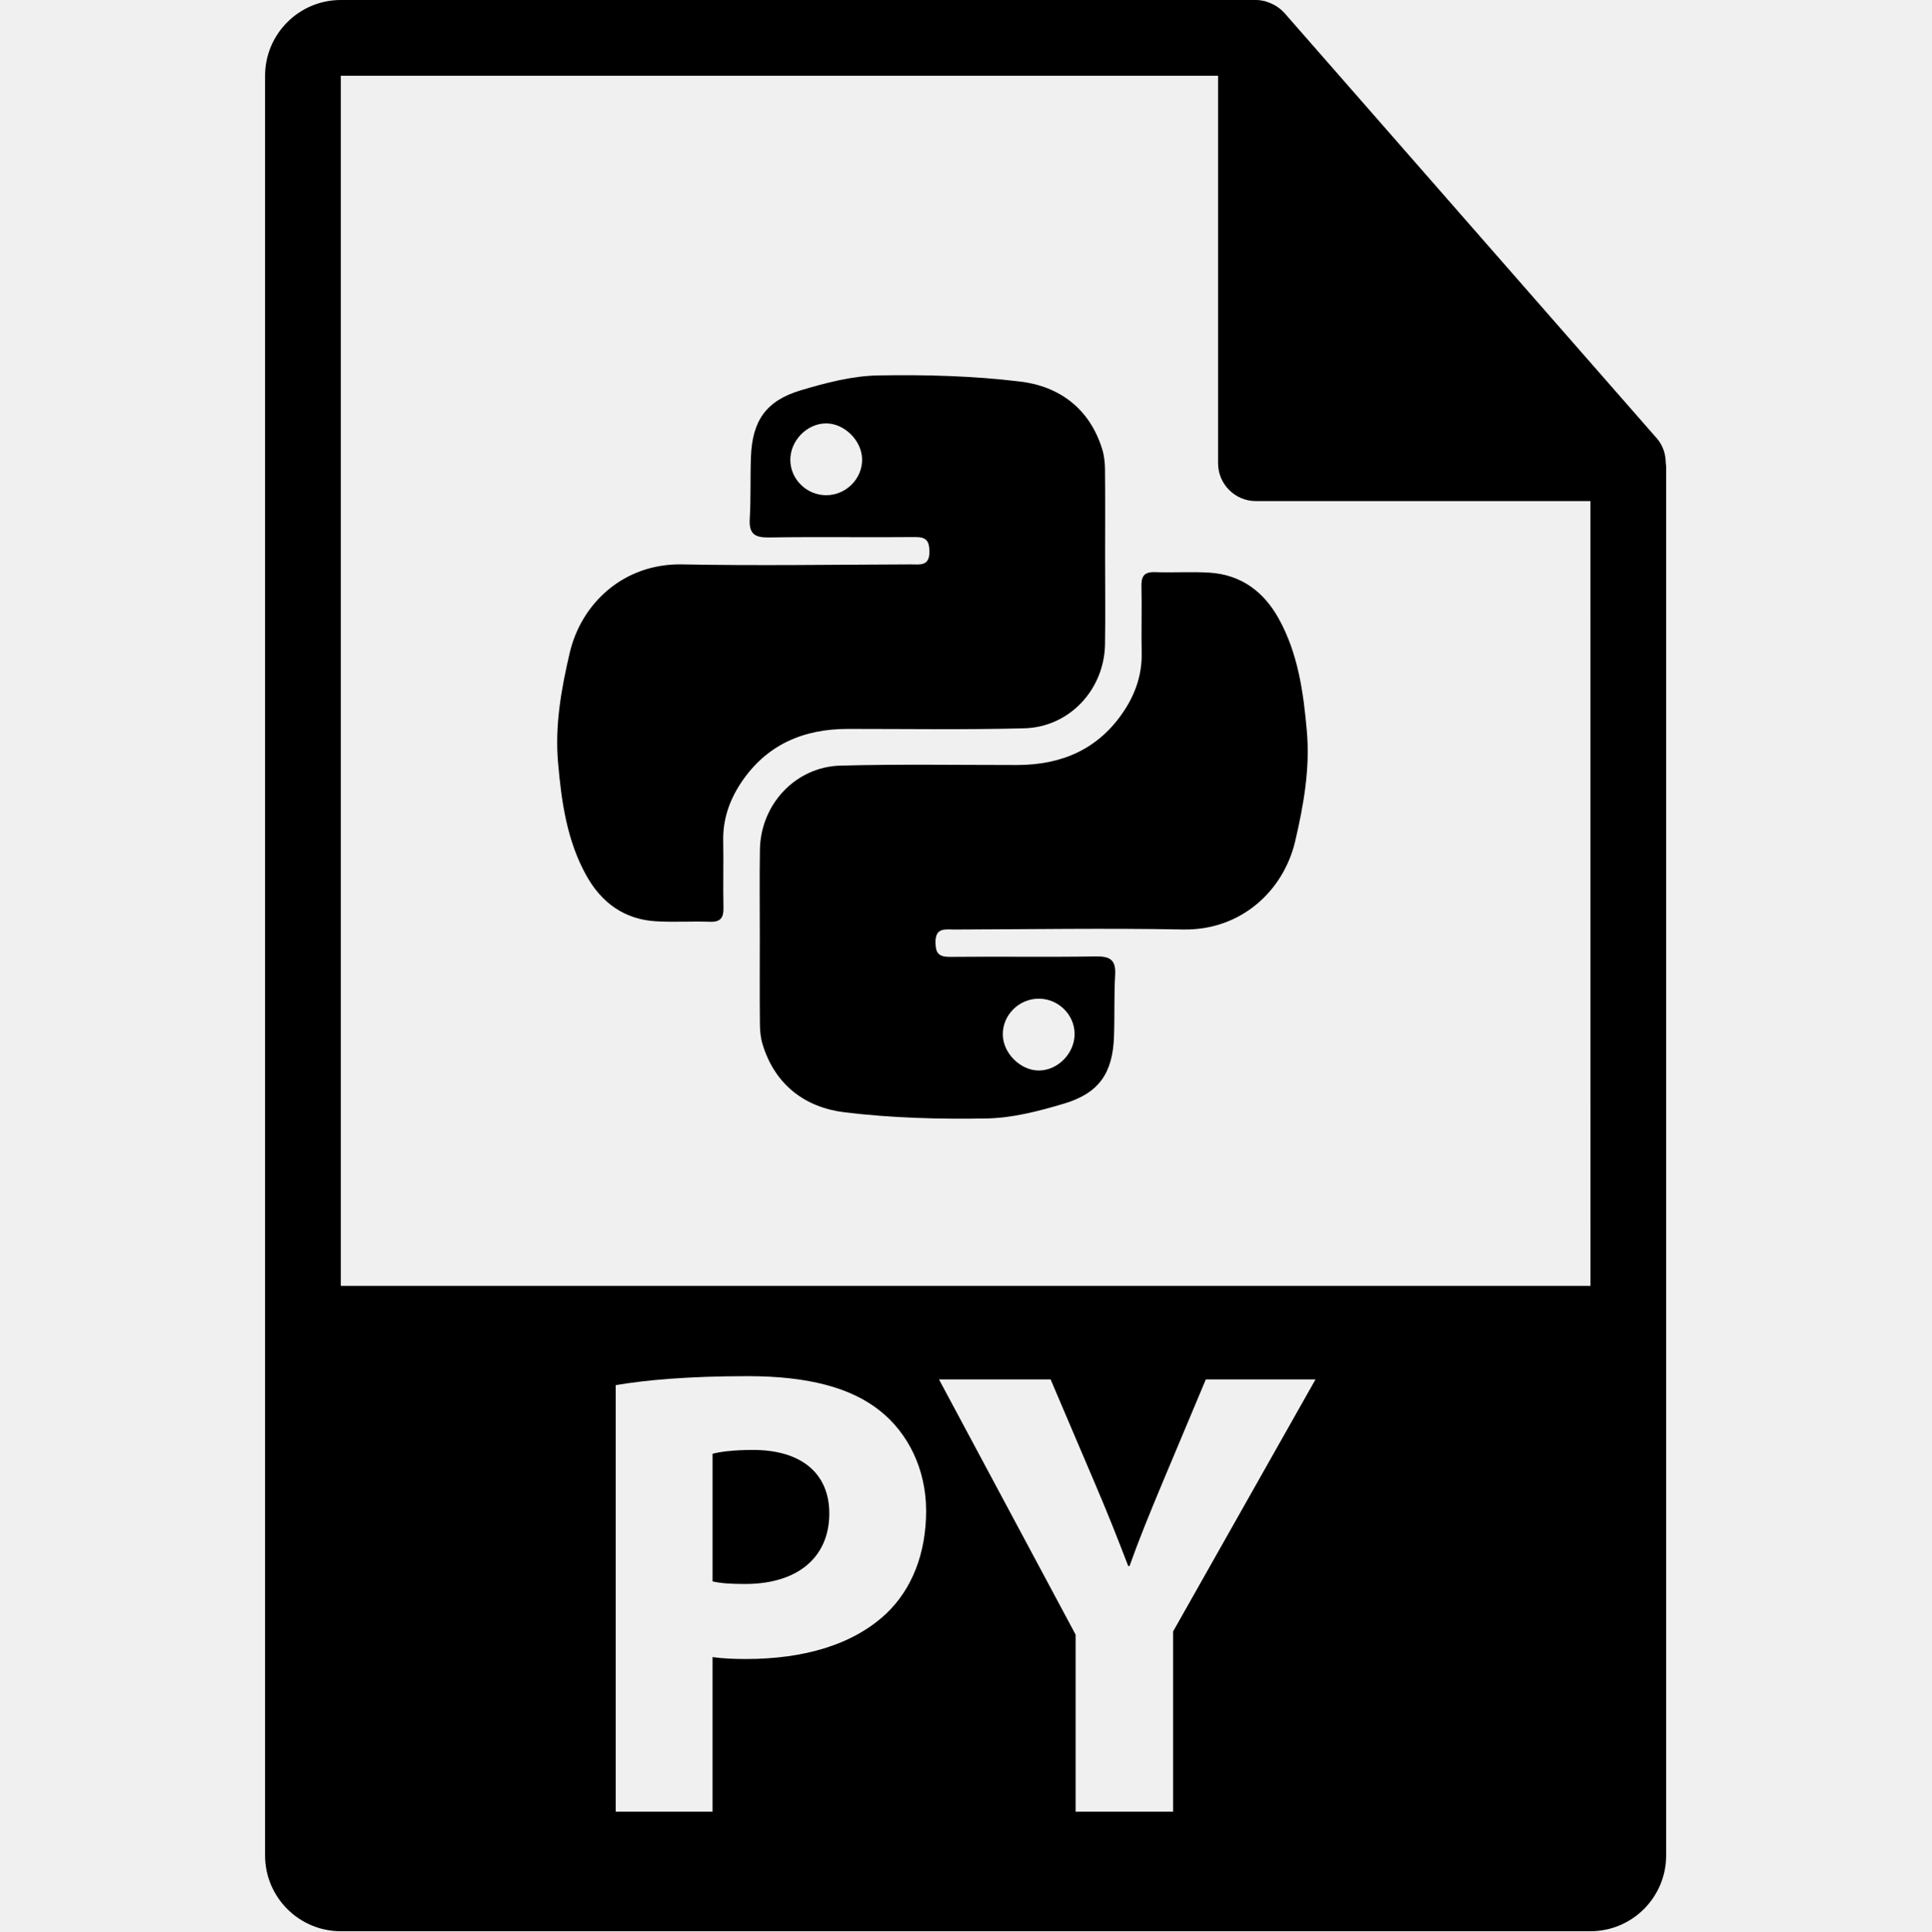
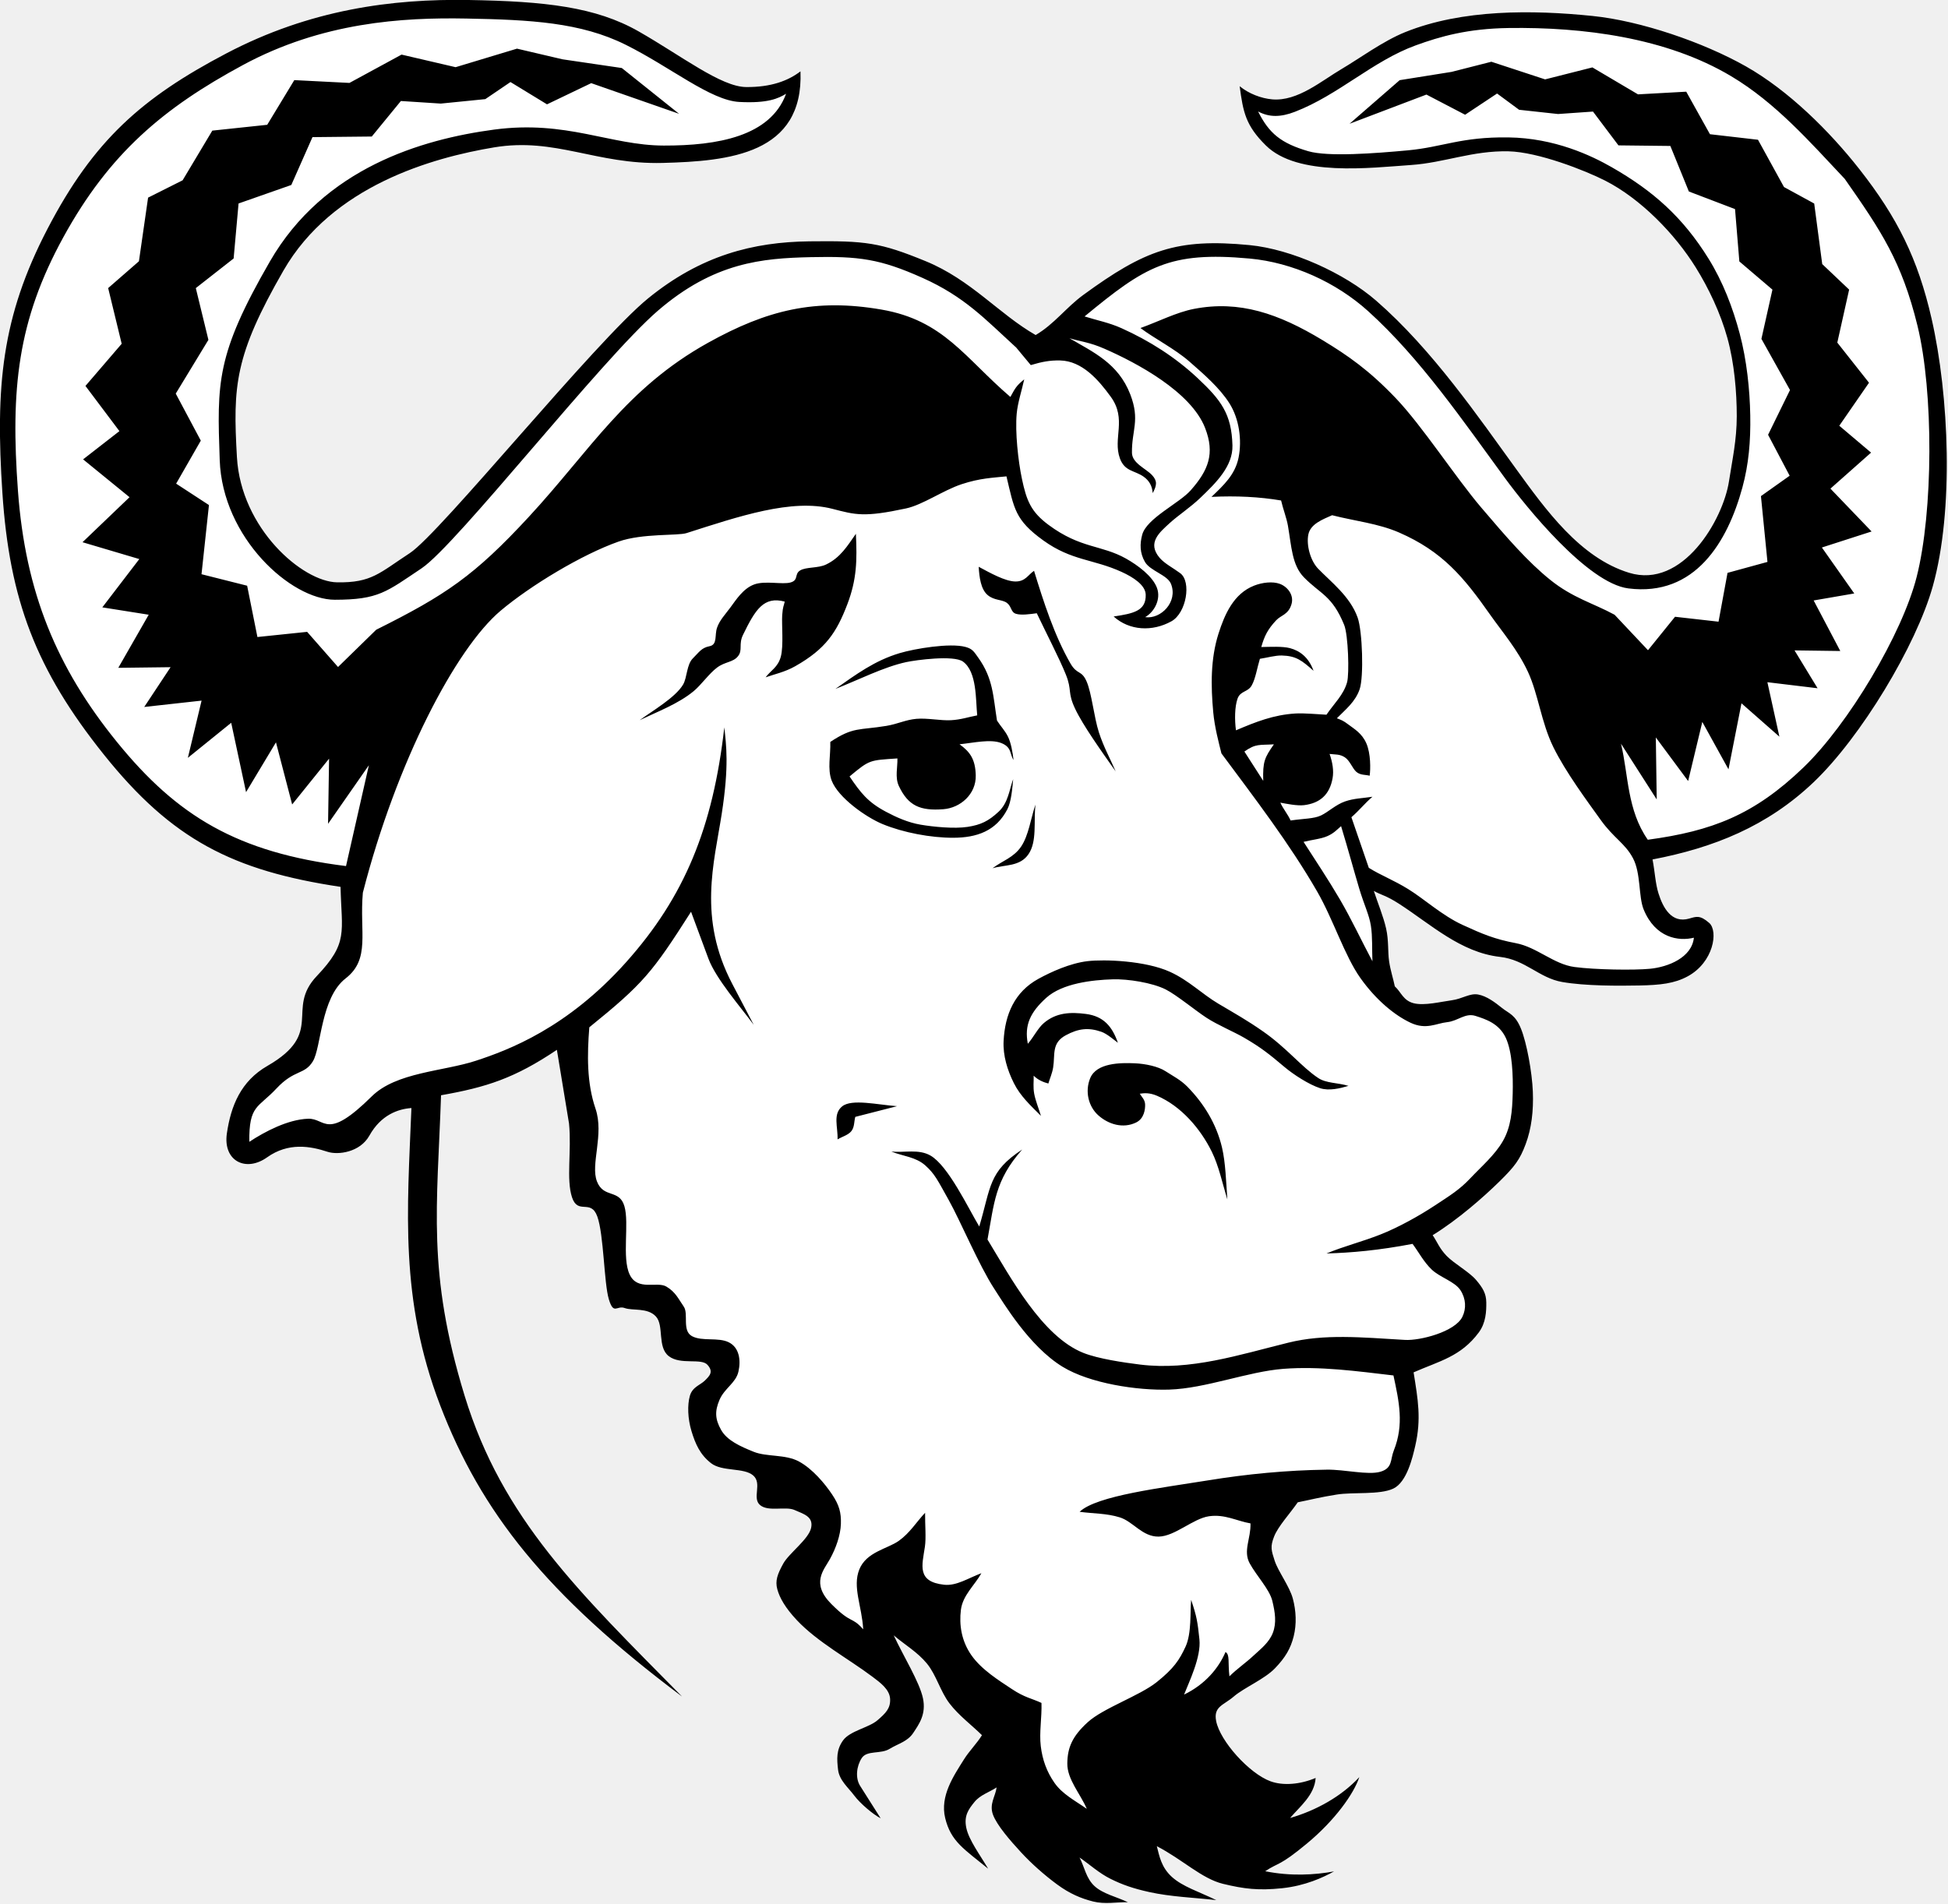
- <svg xmlns="http://www.w3.org/2000/svg" version="1.1" id="Capa_1" x="0px" y="0px" width="548.291px" height="548.291px" viewBox="0 0 548.291 548.291" style="enable-background:new 0 0 548.291 548.291;" xml:space="preserve">
-   <g>
-     <g>
-       <g>
-         <path d="M213.773,411.648c-5.643,0-9.467,0.546-11.472,1.093v36.23c2.367,0.553,5.281,0.735,9.289,0.735     c14.751,0,23.855-7.464,23.855-20.036C235.441,418.389,227.608,411.648,213.773,411.648z" />
-         <path d="M472.929,131.396c-0.031-2.517-0.829-5-2.556-6.96L364.656,3.675c-0.021-0.031-0.053-0.042-0.084-0.073     c-0.63-0.704-1.354-1.287-2.132-1.796c-0.23-0.152-0.462-0.286-0.703-0.419c-0.683-0.365-1.387-0.667-2.121-0.888     c-0.2-0.058-0.377-0.139-0.577-0.194C358.231,0.118,357.411,0,356.572,0H96.757C84.904,0,75.255,9.649,75.255,21.502V526.79     c0,11.858,9.649,21.501,21.502,21.501h354.775c11.863,0,21.503-9.643,21.503-21.501V132.595     C473.036,132.191,472.971,131.792,472.929,131.396z M251.643,458.085c-9.465,8.919-23.491,12.923-39.875,12.923     c-3.645,0-6.918-0.177-9.472-0.545v43.885h-27.489V393.254c8.557-1.454,20.578-2.551,37.51-2.551     c17.115,0,29.318,3.28,37.509,9.832c7.832,6.194,13.11,16.395,13.11,28.41C262.937,440.962,258.927,451.161,251.643,458.085z      M333.054,463.182v51.166h-27.676V464.09l-38.785-72.462h31.688l12.563,29.49c3.82,8.924,6.377,15.476,9.469,23.492h0.369     c2.729-7.65,5.643-14.751,9.284-23.492l12.379-29.49h31.14L333.054,463.182z M96.757,365.081V21.502H345.82v110.011     c0,5.935,4.81,10.751,10.752,10.751h94.961l0.011,222.816H96.757z" />
-       </g>
-       <g>
-         <path d="M290.828,206.77c12.798-0.339,22.688-11.014,22.897-23.835c0.137-8.26,0.021-16.533,0.026-24.795     c0.005-8.273,0.054-16.536-0.026-24.799c-0.021-1.918-0.21-3.924-0.776-5.745c-3.517-11.483-12.053-17.896-23.245-19.261     c-13.349-1.629-26.934-1.989-40.389-1.75c-7.357,0.134-14.84,2.094-21.969,4.224c-9.895,2.963-13.771,8.664-14.152,18.937     c-0.216,5.861,0.01,11.735-0.334,17.583c-0.247,4.247,1.413,5.328,5.483,5.262c13.824-0.221,27.656,0.021,41.481-0.113     c3.246-0.031,4.047,1.179,4.047,4.221c0,4.176-2.842,3.524-5.283,3.536c-21.641,0.065-43.294,0.419-64.931,0     c-16.517-0.315-28.596,10.976-31.908,25.104c-2.412,10.294-4.241,20.63-3.315,31.176c0.966,11.074,2.499,22.126,8.037,32.059     c4.289,7.709,10.777,12.473,19.785,12.992c5.092,0.302,10.218-0.047,15.326,0.137c3.042,0.107,3.882-1.195,3.816-4.032     c-0.144-6.307,0.056-12.627-0.068-18.932c-0.126-6.103,1.761-11.55,5.068-16.515c7.208-10.819,17.675-15.286,30.376-15.28     C257.47,206.938,274.161,207.21,290.828,206.77z M234.543,140.593c-5.494-0.005-10.079-4.463-10.163-9.885     c-0.092-5.543,4.703-10.504,10.163-10.504c5.168-0.005,10.084,4.843,10.215,10.068     C244.903,135.879,240.215,140.598,234.543,140.593z" />
-         <path d="M371.028,207.615c-0.966-11.063-2.498-22.122-8.031-32.062c-4.293-7.703-10.782-12.464-19.791-12.986     c-5.091-0.294-10.225,0.055-15.322-0.134c-3.049-0.107-3.891,1.2-3.817,4.032c0.138,6.31-0.062,12.633,0.064,18.932     c0.125,6.098-1.766,11.551-5.071,16.521c-7.202,10.819-17.67,15.28-30.374,15.275c-16.684,0-33.37-0.272-50.045,0.169     c-12.792,0.338-22.685,11.012-22.892,23.827c-0.136,8.262-0.029,16.535-0.035,24.798c-0.005,8.265-0.052,16.527,0.027,24.801     c0.019,1.92,0.215,3.917,0.774,5.742c3.518,11.486,12.058,17.891,23.254,19.26c13.347,1.628,26.925,1.991,40.386,1.749     c7.354-0.137,14.841-2.09,21.97-4.222c9.895-2.96,13.774-8.666,14.147-18.939c0.219-5.858-0.011-11.732,0.33-17.575     c0.252-4.254-1.407-5.333-5.479-5.265c-13.828,0.215-27.654-0.016-41.481,0.121c-3.247,0.026-4.047-1.189-4.047-4.22     c0.005-4.185,2.842-3.533,5.289-3.538c21.642-0.063,43.294-0.42,64.933-0.01c16.516,0.322,28.594-10.972,31.905-25.093     C370.125,228.502,371.953,218.161,371.028,207.615z M294.928,283.537c5.495,0,10.078,4.457,10.162,9.879     c0.088,5.55-4.703,10.499-10.162,10.51c-5.173,0-10.097-4.846-10.216-10.073C284.57,288.25,289.251,283.527,294.928,283.537z" />
-       </g>
-     </g>
-   </g>
-   <g>
- </g>
-   <g>
- </g>
-   <g>
- </g>
-   <g>
- </g>
-   <g>
- </g>
-   <g>
- </g>
-   <g>
- </g>
-   <g>
- </g>
-   <g>
- </g>
-   <g>
- </g>
-   <g>
- </g>
-   <g>
- </g>
-   <g>
- </g>
-   <g>
- </g>
-   <g>
- </g>
+ <svg xmlns="http://www.w3.org/2000/svg" version="1.1" width="535" height="523">
+   <path fill="#fff" d="M 91.5,309 C 91.5,308.997 63.186,315.296 63.186,315.296 C 63.186,315.296 79.883,289.361 79.883,289.361 C 79.883,289.361 99,245.989 99,245.989 C 99,245.989 41.794,221.051 41.794,221.051 C 41.794,221.051 6.661,165.673 6.661,165.673 C 6.661,165.673 2.307,95.593 2.307,95.593 C 2.307,95.593 28.872,40.44 28.872,40.44 C 28.872,40.44 84.242,6.375 84.242,6.375 C 84.242,6.375 153.15,2.751 153.15,2.751 C 153.15,2.751 195.162,23.911 195.162,23.911 C 195.162,23.911 218.968,25.476 218.968,25.476 C 218.968,25.476 200.899,42.256 200.899,42.256 C 200.899,42.256 145.9,36.7 145.9,36.7 C 145.9,36.7 97.048,49.861 97.048,49.861 C 97.048,49.861 69.59,81.336 69.59,81.336 C 69.59,81.336 60.694,125.451 60.694,125.451 C 60.694,125.451 78.831,158.713 78.831,158.713 C 78.831,158.713 103.691,161.677 103.691,161.677 C 103.691,161.677 192.062,73.793 192.062,73.793 C 192.062,73.793 238.47,67.368 238.47,67.368 C 238.47,67.368 284.431,93.409 284.431,93.409 C 284.431,93.409 305.113,77.538 305.113,77.538 C 305.113,77.538 335.818,67.081 335.818,67.081 C 335.818,67.081 373.433,79.831 373.433,79.831 C 373.433,79.831 436.3,155.716 436.3,155.716 C 436.3,155.716 459.1,159.952 459.1,159.952 C 459.1,159.952 478,134.48 478,134.48 C 478,134.48 476.231,88 476.231,88 C 476.231,88 450.819,51.731 450.819,51.731 C 450.819,51.731 415.2,39.7 415.2,39.7 C 415.2,39.7 386.384,44.701 386.384,44.701 C 386.384,44.701 350.4,41.851 350.4,41.851 C 350.4,41.851 345.3,30.5 345.3,30.5 C 345.3,30.5 375.1,18.8 375.1,18.8 C 375.1,18.8 399,6.7 399,6.7 C 399,6.7 435.6,4.216 435.6,4.216 C 435.6,4.216 489.5,25.2 489.5,25.2 C 489.5,25.2 527.4,77.7 527.4,77.7 C 527.4,77.7 532.3,152.2 532.3,152.2 C 532.3,152.2 499.6,212.8 499.6,212.8 C 499.6,212.8 453.6,235.9 453.6,235.9 C 453.6,235.9 454.8,253.6 454.8,253.6 C 454.8,253.6 467.6,255.2 467.6,255.2 C 467.6,255.2 462.3,267.1 462.3,267.1 C 462.3,267.1 432.4,268.2 432.4,268.2 C 432.4,268.2 374.8,242.7 374.8,242.7 C 374.8,242.7 383.1,277.3 383.1,277.3 C 383.1,277.3 411.4,277.3 411.4,277.3 C 411.4,277.3 419.8,306.6 419.8,306.6 C 419.8,306.6 391.5,339.7 391.5,339.7 C 391.5,339.7 406.8,357.9 406.8,357.9 C 406.8,357.9 387.3,376.1 387.3,376.1 C 387.3,376.1 384.3,403.8 384.3,403.8 C 384.3,403.8 344.9,415.4 344.9,415.4 C 344.9,415.4 354.5,446.4 354.5,446.4 C 354.5,446.4 293.4,501.2 293.4,501.2 C 293.4,501.2 251.45,449 251.45,449 C 251.45,449 221.228,446.405 221.228,446.405 C 221.228,446.405 229.841,415.409 229.841,415.409 C 229.841,415.409 195.339,399.56 195.339,399.56 C 195.339,399.56 195.943,376.166 195.943,376.166 C 195.943,376.166 172.06,352.434 172.06,352.434 L 153.194,287.1 C 153.194,287.1 91.5,308.997 91.5,308.997 L 91.5,309 z" />
+   <path d="M112.993,304.372c-3.634,0.247-8.365,1.875-11.539,7.564 c-2.591,4.646-8.661,5.387-11.495,4.451c-4.721-1.56-10.755-2.642-16.6,1.523c-5.845,4.164-12.157,1.015-11.05-6.576 c1.107-7.59,3.849-14.351,11.127-18.538c15.895-9.144,4.848-15.508,13.572-24.685c8.741-9.195,6.81-12.009,6.52-24.497 c-29.543-4.438-46.287-12.953-64.984-36.313c-18.697-23.361-25.945-42.59-27.883-71.878c-1.938-29.288-0.258-48.269,12.396-72.58 s25.977-36.014,49.065-48.153C85.21,2.553,107.832-0.354,128.742,0c20.91,0.353,34.843,1.885,46.658,8.626 c11.814,6.741,22.622,15.224,29.512,15.285c6.891,0.061,11.582-1.744,14.931-4.31c0.894,22.703-19.539,24.675-37.819,25.155 c-18.281,0.479-29.514-7.083-46.351-4.27S91.269,50.961,77.84,74.336s-13.887,31.638-12.771,51.24 c1.116,19.603,17.988,34.228,27.512,34.387c9.523,0.159,11.649-2.599,19.985-8.036c8.337-5.438,50.896-58.122,65.418-69.956 c14.523-11.834,28.854-15.488,44.328-15.678c15.474-0.19,19.428,0.335,31.908,5.45c12.48,5.114,20.149,14.533,30.211,20.291 c5.143-3.027,8.338-7.547,13.057-10.996c16.877-12.335,25.646-15.659,45.705-13.707c11.529,1.122,26.066,7.708,34.74,15.25 c15.445,13.429,28.205,32.125,38.516,46.328c8.029,11.061,17.477,24.295,30.965,28.432c14.727,4.515,25.809-14.559,27.436-25.139 c0.922-5.995,2.125-11.249,2.135-17.847c0.01-6.599-0.664-14.607-2.566-21.484s-5.16-13.72-8.688-19.394 c-5.742-9.235-15.137-18.899-24.912-23.871c-5.486-2.79-18.393-7.863-26.529-8.041c-9.969-0.216-17.564,3.133-26.781,3.761 c-11.156,0.761-31.084,3.269-39.83-5.35c-5.566-5.485-6.266-9.144-7.217-16.296c2.459,2.026,5.898,3.358,8.959,3.617 c6.986,0.59,13.527-5.114,19.166-8.419c4.645-2.723,11.223-7.589,17.324-10.048c15.676-6.32,34.932-6.138,51.48-4.445 c13.264,1.356,30.461,7.257,42.094,13.84c11.688,6.612,22.951,17.761,31.201,28.271c10.379,13.224,16.053,24.57,19.812,41.063 c4.805,21.062,6.137,52.702,0.328,73.469c-4.578,16.365-19.779,41.504-32.719,53.827c-12.762,12.155-27.498,18.022-44.256,21.231 c0.656,3.382,0.764,6.536,1.631,9.309c1.232,3.936,3.588,8.324,8.428,6.936c1.93-0.553,2.963-1.032,5.508,1.194 c2.543,2.226,1.219,10.825-5.938,14.684c-3.629,1.957-7.459,2.382-13.271,2.498s-14.883,0.141-21.193-0.964 c-6.309-1.104-10.078-6.111-17.066-6.895c-10.799-1.208-19.068-9.01-27.727-14.59c-3.613-2.329-4.832-2.353-6.914-3.53 c1.125,3.444,2.625,7.021,3.373,10.332c0.75,3.311,0.43,6.378,0.828,9.028c0.396,2.648,1.131,4.707,1.559,6.855 c1.73,1.547,2.283,3.9,5.189,4.64c2.908,0.739,7.461-0.412,10.436-0.812s4.969-2.021,7.303-1.577 c2.336,0.443,4.549,2.115,6.506,3.682s3.639,1.796,5.223,5.706s3.037,11.917,3.254,17.269s-0.383,10.183-1.969,14.43 s-2.98,6.13-7.275,10.336c-4.295,4.207-11.289,10.38-18.268,14.68c1.285,1.903,1.855,3.645,3.859,5.71 c2.004,2.066,6.182,4.381,8.041,6.56c1.857,2.179,2.799,3.742,2.826,6.186c0.029,2.443-0.09,5.619-2.074,8.283 c-4.941,6.633-10.785,7.821-17.891,10.941c1.195,7.462,2.17,12.793,0.443,20.244c-0.705,3.036-2.271,9.92-6.016,11.686 c-3.746,1.766-10.969,0.911-15.541,1.637c-4.572,0.727-7.131,1.417-10.695,2.125c-2.166,3.131-5.391,6.586-6.496,9.392 c-1.107,2.807-0.773,3.813,0.156,6.679s4.092,7.039,4.988,10.395s1.07,6.969,0.234,10.334c-0.838,3.365-2.271,5.807-5.139,8.795 c-2.867,2.989-8.508,5.336-11.318,7.758c-2.812,2.423-5.611,2.714-4.844,6.723c1.055,5.506,9.1,14.436,14.92,16.562 c3.488,1.275,8.17,0.873,12.406-0.915c-0.287,4.703-4.357,7.873-7.016,10.996c7.201-2.059,14.184-6.001,19.014-11.226 c-1.498,4.538-6.652,11.823-14.361,18.22c-7.709,6.397-7.662,5.088-11.494,7.633c6.992,1.405,13.494,1.025,18.91,0.052 c-2.969,1.637-7.836,3.939-14.283,4.616c-6.447,0.676-10.422,0.198-16.232-1.213c-5.811-1.412-11.115-6.694-18.156-10.335 c0.686,2.612,1.174,5.753,4.135,8.439c2.961,2.686,7.441,4.052,12.203,6.375c-6.062-0.688-12.432-0.896-18.389-2.209 c-4.41-0.973-7.373-2.005-10.6-3.603c-3.225-1.598-5.715-3.929-8.572-5.893c1.369,2.615,1.775,5.691,4.105,7.847 s6.117,2.959,9.18,4.44c-3.195-0.07-6.268,0.623-9.58-0.21c-3.314-0.833-6.422-2.142-9.867-4.68s-6.998-5.663-9.938-8.858 c-2.938-3.195-6.566-7.337-7.664-10.283c-1.1-2.947,0.66-5.008,0.99-7.509c-2.029,1.333-4.525,2.067-6.084,4.002 s-2.941,3.702-2.251,7.075c0.691,3.373,3.804,7.496,6.005,11.248c-6.568-5.371-10.236-7.439-11.799-13.918 c-1.463-6.066,2.322-11.572,5.199-16.159c1.429-2.278,3.567-4.398,4.903-6.597c-2.967-2.903-6.358-5.398-8.901-8.709 c-2.542-3.31-3.61-7.79-6.205-10.957c-2.596-3.168-6.088-5.173-9.129-7.756c2.673,5.742,7.066,12.785,8.02,17.229 c0.953,4.444-1.069,7.164-2.646,9.563c-1.578,2.399-4.124,2.934-6.539,4.408c-2.415,1.475-6.171,0.312-7.61,2.501 c-1.438,2.188-1.824,5.48-0.449,7.648l5.64,8.902c-2.078-1.049-5.658-4.1-7.272-6.264s-4.09-4.163-4.429-7.089 c-0.339-2.925-0.504-5.464,1.391-8.07c1.896-2.605,7.086-3.477,9.409-5.48c2.323-2.003,3.626-3.307,3.493-5.896 c-0.132-2.589-2.661-4.441-4.835-6.073c-6.637-4.978-15.151-9.565-20.787-15.565c-3.184-3.39-4.712-6.127-5.352-8.466 c-0.639-2.338,0.037-4.162,1.619-7.038c1.582-2.877,7.007-6.718,7.667-9.843c0.659-3.124-2.081-3.795-4.554-4.897 s-7.17,0.565-9.464-1.352c-2.293-1.917,0.674-5.945-1.911-8.154c-2.584-2.209-8.499-0.976-11.552-3.352 c-3.053-2.377-4.315-5.327-5.367-8.775s-1.171-7.225-0.458-9.722s2.855-2.934,4.147-4.228s2.413-2.367,0.691-4.297 c-1.722-1.929-7.365,0.108-10.609-2.369c-3.244-2.477-1.258-8.41-3.552-10.911c-2.293-2.501-6.409-1.522-8.581-2.321 c-2.171-0.799-3.023,2.02-4.355-2.438c-1.332-4.459-1.368-17.75-3.16-22.71s-5.311-0.335-6.945-5.265 c-1.634-4.929-0.085-12.812-0.821-20.257l-3.335-20.257c-11.634,7.815-19.314,10.269-31.813,12.477 c-1.043,30.582-3.916,48.591,6.464,82.52c10.38,33.928,31.387,53.924,59.726,82.649c-37.395-28.016-55.248-50.792-66.422-79.97 C109.723,356.876,111.869,332.472,112.993,304.372z M311.701,292.08c2.877,0.129,6.373,0.859,8.393,2.171 c2.021,1.312,4.166,2.384,6,4.251c4.576,4.66,8.008,10.28,9.525,16.738c0.967,4.117,1.111,9.397,1.463,14.231 c-1.385-4.468-2.316-9.127-4.289-13.13c-3.111-6.312-8.396-12.473-14.959-15.31c-2.166-0.938-3.611-0.764-4.803-0.598 c0.533,0.895,1.426,1.645,1.465,2.956s-0.254,3.876-2.477,4.954c-3.584,1.739-7.568,0.516-10.336-1.931 c-2.791-2.466-3.742-6.638-2.281-10.223C301.143,291.917,307.777,291.906,311.701,292.08z M275.629,286 c0.361-7.345,3.012-13.539,9.594-17.141c3.404-1.862,8.648-4.27,13.467-4.836c4.629-0.543,15.889-0.146,22.662,2.945 c5.201,2.374,8.744,6.07,13.311,8.771c4.566,2.702,7.814,4.513,12.162,7.543c6.674,4.651,10.586,9.772,15.213,12.842 c2.225,1.475,5.355,1.256,8.309,2.158c-2.297,0.682-5.299,1.434-7.777,0.642c-3.09-0.988-7.41-3.813-9.807-5.838 c-4.236-3.578-6.432-5.324-11.055-8.023c-2.76-1.608-7.305-3.503-10.338-5.481c-3.035-1.978-8.303-6.318-11.219-7.787 c-3.707-1.866-10.381-2.904-14.508-2.783c-5.686,0.166-13.916,1.104-18.316,5.096c-4.371,3.968-6.031,7.459-5.045,12.612 c1.646-1.896,2.742-4.278,4.391-5.688c3.416-2.918,7.336-3.059,11.588-2.506c4.777,0.622,7.182,3.381,8.76,7.916 c-1.062-0.78-3.014-2.493-4.555-3.024c-3.617-1.248-6.352-0.864-9.74,0.953c-4,2.146-2.912,5.322-3.488,8.854 c-0.264,1.629-0.879,2.941-1.318,4.412c-1.504-0.398-2.895-1.024-4.033-2.152c0.047,1.65-0.193,3.093,0.145,4.949 c0.336,1.855,1.24,4.059,1.859,6.088c-2.785-2.786-5.635-5.38-7.434-8.977C276.656,293.946,275.436,289.952,275.629,286z  M280.449,232.54c2.053-3.047,2.654-7.721,3.92-11.521c-0.506,4.813,0.467,10.106-1.883,13.592 c-2.35,3.486-6.477,2.875-9.896,3.889C275.25,236.472,278.395,235.587,280.449,232.54z M231.298,303.908 c2.636-2.134,9.75-0.428,15.071-0.047c-3.824,0.979-7.648,1.959-11.472,2.938c-0.356,1.301-0.195,2.792-1.068,3.901 c-0.874,1.11-2.534,1.521-3.8,2.28C230.154,309.562,228.662,306.041,231.298,303.908z M268.789,155.688 c3.176,1.71,7.207,3.971,10.012,4.041s3.539-1.834,5.189-2.933c2.596,8.465,5.576,17.766,9.996,25.447 c1.852,3.218,3.033,1.722,4.441,4.956c1.406,3.233,2.031,9.812,3.365,13.943c1.336,4.131,3.078,7.171,4.617,10.756 c-3.908-5.537-8.957-12.597-11.135-17.205c-2.176-4.607-0.783-5.008-2.545-9.396s-5.324-11.228-7.986-16.842 c-1.906,0.253-4.266,0.6-5.715,0.153c-1.449-0.447-1.16-1.988-2.469-2.984c-1.311-0.996-3.514-0.61-5.35-2.2 C269.373,161.835,268.955,158.574,268.789,155.688z M251.688,197.457c2.989-0.262,6.701,0.539,9.5,0.38s4.797-0.885,7.196-1.328 c-0.445-4.216-0.023-11.962-3.915-14.777c-2.514-1.818-12.839-0.449-15.597,0.146c-6.206,1.338-13.433,5.042-19.435,7.358 c5.752-4.018,10.721-7.742,17.62-9.816c4.147-1.247,13.825-2.868,18.105-1.712c1.954,0.527,2.349,1.336,3.534,2.992 c4.074,5.688,4.062,10.604,5.119,17.23c1.039,1.619,2.146,2.699,2.988,4.369c0.84,1.67,1.316,4.298,1.551,6.446 c-1.066-1.546-0.414-3.485-3.367-4.636c-2.955-1.151-7.479-0.076-11.46,0.34c2.902,2.094,4.344,4.111,4.455,8.538 c0.13,5.198-4.271,8.939-8.866,9.295c-6.379,0.495-9.668-0.906-12.248-6.358c-1.13-2.388-0.311-5.261-0.405-7.589 c-7.665,0.533-7.54,0.283-13.142,4.954c3.045,4.461,4.963,7.026,9.995,9.695c2.822,1.498,6.017,2.954,9.514,3.549 c3.498,0.595,9.235,1.17,12.909,0.606c3.675-0.564,5.757-1.613,8.481-4.132c2.725-2.52,2.975-6.128,4.039-8.98 c-0.242,2.745-0.557,6.241-1.576,8.232c-3.1,6.053-8.461,7.847-14.862,7.867c-6.144,0.02-13.744-1.397-19.46-3.767 c-4.57-1.894-12.146-7.258-13.944-11.918c-1.229-3.184-0.256-7.091-0.385-10.637c6.328-4.208,7.894-3.173,15.381-4.405 C246.545,198.883,248.699,197.72,251.688,197.457z M214.827,168.956c0.178-2.521,0.457-2.467,0.686-3.701 c-5.765-1.542-8.077,2.198-11.457,9.144c-1.265,2.599-0.013,4.146-1.37,5.857c-1.355,1.711-3.539,1.471-5.74,3.114 c-2.201,1.642-4.382,4.787-6.44,6.488c-4.223,3.491-9.931,5.622-14.829,7.971c3.345-2.468,9.836-6.211,11.936-9.797 c1.114-1.901,0.949-5.486,2.683-7.195c1.733-1.71,2.34-2.893,4.578-3.329c2.238-0.436,1.338-3.03,2.06-5.092 c0.722-2.062,2.16-3.526,3.69-5.586s3.46-5.153,6.481-6.276c3.021-1.124,7.732,0.091,10.019-0.556 c2.286-0.647,0.973-2.309,2.634-3.307c1.663-0.998,4.896-0.558,7.117-1.625c3.937-1.893,5.82-5.053,8.188-8.436 c0.344,7.282,0.26,12.525-2.357,19.376c-2.947,7.711-5.934,12.253-14.298,16.995c-2.882,1.633-5.75,2.2-8.139,3.057 c1.393-1.9,3.387-2.725,4.18-5.7C215.24,177.381,214.649,171.478,214.827,168.956z M349.865,204.463 c-3.977,0.259-4.92-0.264-8.102,1.98c1.725,2.684,3.449,5.368,5.172,8.052C346.783,209.197,347.299,208.135,349.865,204.463z  M339.445,200.613c5.508-2.346,10.307-4.244,16.299-4.619c2.402-0.151,6.131,0.221,8.557,0.331 c2.066-3.042,4.699-5.441,5.664-8.913c0.639-2.303,0.324-12.992-0.807-15.767c-3.295-8.076-6.498-8.417-11.033-13.043 c-3.291-3.355-3.422-8.464-4.406-14.189c-0.361-2.103-1.393-4.764-1.877-6.934c-5.928-0.999-12.303-1.328-19.123-0.987 c3.307-3.172,6.504-6.07,7.453-10.832c0.947-4.762,0.176-10.617-2.531-14.887c-2.707-4.27-7.031-7.99-11-11.469 c-3.971-3.479-9.662-6.351-13.424-9.197c4.893-1.752,9.889-4.326,14.682-5.255c12.486-2.422,23.244,1.282,35.287,8.563 c7.002,4.235,12.793,8.258,20.113,15.921c7.318,7.662,16.395,21.717,23.48,30.052s12.805,14.927,18.986,19.898 c6.182,4.972,11.777,6.388,17.664,9.581l9.176,9.744l7.426-9.189l11.949,1.351l2.469-13.412l10.967-3.005l-1.789-18.08 l7.885-5.596l-5.926-11.249l6.021-12.292l-7.85-14.051l3.027-13.529l-9.088-7.745l-1.186-14.377l-12.678-4.836l-5.086-12.508 l-14.254-0.16l-6.992-9.285l-9.596,0.672l-10.697-1.165l-6.049-4.466l-8.779,5.828l-10.623-5.539l-21.117,8.017l13.766-11.972 l14.262-2.278l10.926-2.785l14.756,4.846l12.988-3.29l12.523,7.403l13.252-0.733l6.51,11.681l13.195,1.523l7.139,12.987 l8.299,4.531l2.203,16.637l7.391,7.01l-3.25,14.557l8.707,11.024l-8.164,11.812l8.73,7.383l-11.16,9.891l11.303,11.771 l-13.65,4.402l8.891,12.625l-11.15,1.924l7.312,13.882l-12.566-0.167l6.33,10.398l-13.783-1.659l3.297,14.959l-10.416-9.163 l-3.568,18.13l-7.188-13.018l-3.893,16.237l-8.873-11.973L455,219.596l-9.807-15.309c2.068,8.686,1.654,18.197,7.359,26.386 c17.676-2.392,29.229-6.846,42.771-19.877c12.334-11.868,27.076-36.613,31.068-52.308c4.555-17.91,4.695-50.85,0.209-69.084 c-4.318-17.556-9.93-25.942-19.957-40.268c-9.584-10.179-19.01-20.932-31.174-28.191C457.613,10.29,434.717,7.417,414.367,7.694 c-11.268,0.154-18.816,2.318-25.553,4.768c-11.781,4.284-21.203,13.629-33.18,18.247c-3.906,1.505-7.037,1.552-10.113-0.091 c3.012,6.026,6.289,8.729,13.801,10.922c5.434,1.586,18.4,0.583,27.326-0.241c9.582-0.885,14.58-3.734,27.621-3.555 c12.736,0.175,22.828,5.013,28.346,8.168c11.385,6.51,19.549,13.732,26.643,25.172c3.896,6.282,6.625,13.37,8.547,20.603 c1.922,7.233,2.764,15.334,2.887,22.415c0.123,7.081-0.418,13.402-2.15,19.774c-4.051,14.918-12.988,30.098-31.346,27.753 c-11.234-1.436-28.17-22.522-33.842-30.258c-11.445-15.613-23.221-32.89-37.602-45.892c-8.768-7.925-20.773-13.379-32.562-14.458 c-22.117-2.024-28.676,2.177-45.324,15.899c3.387,1.08,6.693,1.676,10.164,3.24c7.703,3.471,14.748,7.957,20.893,13.711 c6.439,6.031,9.328,9.848,9.557,18.484c0.152,5.735-4.566,10.333-8.891,14.469c-2.646,2.533-6.148,4.852-8.291,6.818 c-2.84,2.609-6.357,5.463-2.789,9.619c1.342,1.562,3.672,2.74,5.637,4.199c3.119,2.315,1.691,10.919-2.418,13.201 c-5.258,2.917-11.541,2.591-15.877-1.314c5.473-0.819,8.949-1.545,8.807-6.022c-0.082-2.595-3.381-4.751-6.619-6.227 c-7.809-3.56-13.707-3.035-21.479-8.627c-7.85-5.651-8.023-8.745-10.145-17.617c-3.785,0.396-7.27,0.483-12.331,2.159 c-5.061,1.675-10.654,5.663-15.249,6.65c-11.572,2.49-13.878,1.752-20.211,0.113c-11.15-2.886-25.668,2.055-40.09,6.668 c-2.398,0.767-12.097,0.026-18.626,2.317c-10.084,3.538-24.233,12.106-32.405,18.988c-12.382,10.429-28.654,41.64-37.848,77.464 c-0.966,10.89,2.131,18.227-4.729,23.546c-6.86,5.319-6.67,18.946-8.996,22.768c-2.326,3.821-5.019,2.132-10.026,7.499 c-5.007,5.367-7.556,4.47-7.43,14.618c4.315-2.837,10.606-6.135,16.13-6.334c4.892-0.177,4.944,6.264,17.5-6.149 c6.715-6.641,19.616-6.844,28.567-9.773c8.952-2.929,25.083-8.965,41.239-27.027c16.156-18.062,23.887-37.077,27.02-64.567 c0.499,4.874,1.365,10.371-0.722,23.816s-6.585,28.546,2.891,46.634l5.904,11.269c-3.515-4.797-10.381-12.622-12.448-18.198 l-4.768-12.863c-10.667,16.748-13.119,19.744-27.937,31.743c-0.59,7.444-0.735,15.208,1.698,22.331 c2.433,7.122-1.445,15.332,0.406,20.023s6.132,2.021,7.53,6.77s-0.73,14.138,1.438,18.767c2.168,4.629,7.487,1.82,10.065,3.315 c2.578,1.496,3.421,3.546,4.8,5.513c1.378,1.966-0.539,6.614,2.265,8.123c2.803,1.51,7.176,0.231,10.093,1.68 c2.917,1.449,3.36,4.932,2.661,8.053c-0.7,3.121-3.817,4.553-5.186,7.726c-1.368,3.174-1.215,5.383,0.429,8.297 c1.644,2.915,5.284,4.52,8.912,5.991c3.628,1.471,8.726,0.645,12.47,2.679c3.744,2.034,7.109,6.087,9.086,9.033 c1.977,2.945,2.526,5.023,2.425,8.12c-0.102,3.096-1.358,6.663-3.011,9.654s-5.3,6.631,0.394,12.343 c5.694,5.711,5.484,3.249,8.746,6.954c-0.355-6.409-3.003-11.63-1.067-16.455c1.937-4.825,7.752-5.664,10.817-7.834 c3.065-2.171,4.83-5.153,7.246-7.729c-0.035,3.315,0.32,6.879-0.057,9.375c-0.768,5.075-2.266,9.58,5.297,10.394 c3.407,0.366,6.642-1.843,10.227-3.169c-1.878,3.363-5.144,6.067-5.635,10.092c-0.491,4.023,0.099,8.443,2.885,12.436 c2.787,3.991,7.599,6.955,11.125,9.301c3.525,2.347,5.414,2.535,8.123,3.804c0.133,3.956-0.646,8.143-0.195,11.869 s1.625,7.024,3.779,10.104c2.156,3.081,5.613,4.848,8.869,7.126c-1.785-4.157-5.406-8.101-5.357-12.471 c0.049-4.369,1.359-7.466,5.621-11.343c4.262-3.878,14.24-7.241,18.945-11.011c4.705-3.771,6.223-6.081,7.912-9.742 s1.219-9.559,1.531-12.85c1.549,4.61,1.77,6.043,2.273,10.866c0.506,4.824-2.811,11.59-4.215,15.161 c5.82-2.811,9.514-7.304,11.379-11.695c1.248,0.74,0.619,2.769,1.078,6.679c2.074-2.064,4.432-3.652,6.52-5.6 c2.09-1.946,4.379-3.658,5.416-6.375c1.035-2.717,0.611-5.606-0.16-8.763s-4.299-6.818-6.199-10.271 c-1.898-3.452,0.336-6.841,0.207-11.001c-3.801-0.653-7.029-2.589-11.398-1.96c-4.371,0.628-9.377,5.533-13.844,5.59 s-6.975-4.128-10.637-5.278s-7.367-1.024-11.049-1.536c4.664-4.468,22.766-6.596,35.148-8.615 c10.895-1.777,21.707-2.804,32.746-2.959c4.93-0.07,11.266,1.558,14.689,0.574c3.426-0.982,2.695-3.315,3.711-5.858 c2.842-7.108,1.441-13.438-0.105-20.596c-9.91-1.162-20.236-2.584-30.221-1.817c-9.762,0.75-21.322,5.391-31.391,5.705 c-8.754,0.272-21.717-1.677-29.234-6.259c-9.186-5.599-16.293-17.624-18.816-21.485c-4.109-6.289-9.292-18.627-12.446-24.268 c-3.152-5.641-3.847-7.219-6.47-9.574c-2.623-2.354-6.216-2.536-9.323-3.805c3.582,0.366,7.493-0.768,10.747,1.098 c4.889,2.805,10.361,14.431,13.403,19.49c3.223-10.804,2.471-15.052,11.797-21.144c-7.516,8.424-7.703,14.805-9.535,24.723 c6.25,10.258,14.939,26.598,26.309,31.132c4.107,1.639,11.16,2.667,15.6,3.216c13.818,1.711,27.146-2.668,40.717-6.019 c9.92-2.45,19.986-1.463,32.051-0.754c4.096,0.24,13.754-2.224,15.754-6.367c1.08-2.235,1-4.921-0.551-7.303 c-1.553-2.382-5.689-3.534-7.906-5.678s-3.492-4.689-5.238-7.034c-9.215,1.768-16.795,2.447-23.635,2.633 c4.906-2.021,9.613-3.174,14.719-5.171s10.904-5.275,15.025-7.995c4.121-2.721,6.752-4.299,9.734-7.465 c2.98-3.168,6.803-6.431,9-10.303c2.199-3.872,2.539-8.203,2.662-12.995c0.123-4.791-0.084-11.514-1.932-15.374 c-1.846-3.859-5.406-5.03-8.266-5.943c-2.861-0.913-4.82,1.396-7.795,1.708c-2.977,0.312-5.758,2.188-10.062,0.164 s-9.406-6.144-13.758-12.259c-4.35-6.116-7.461-16.112-11.896-23.802c-7.645-13.256-17.172-25.639-26.283-37.922 c-0.75-3.029-1.877-7.215-2.252-11.324c-0.654-7.16-0.777-14.598,1.445-21.578c1.703-5.347,4.18-10.995,9.779-13.188 c2.24-0.878,5.074-1.226,7.076-0.484c2.004,0.741,3.969,3.002,3.182,5.614c-0.865,2.872-2.855,2.95-4.207,4.4 c-2.295,2.46-3.213,4.265-4.08,7.332c2.48-0.04,5.832-0.229,7.869,0.307c2.658,0.7,5.133,2.462,6.482,6.228 c-3.172-2.813-4.748-4.104-8.707-4.204c-1.814-0.045-4.018,0.604-6.025,0.906c-0.75,2.44-1.191,5.432-2.25,7.32 s-3.121,1.435-3.895,3.641C339.1,194.132,339.055,197.718,339.445,200.613z M367.16,197.306c1.215,0.479,1.678,0.584,3.217,1.755 s3.662,2.34,4.881,5.138c1.221,2.799,1.164,7.127,0.904,8.89c-1.07-0.314-2.529-0.102-3.639-1.051 c-1.107-0.949-1.768-3.098-3.188-4.018c-1.422-0.919-2.607-0.718-4.178-0.917c0.807,2.296,1.199,4.593,0.824,6.675 c-0.814,4.545-3.486,6.847-7.812,7.391c-1.889,0.237-4.889-0.385-6.533-0.684c0.762,1.702,2.053,3.193,2.816,4.895 c3.658-0.529,6.369-0.454,8.336-1.374s4.076-2.981,6.6-3.854c2.525-0.873,4.777-0.859,7.539-1.29 c-2.176,1.875-3.604,3.751-5.777,5.626c1.594,4.633,3.188,9.265,4.781,13.897c3.379,2.114,6.549,3.228,10.807,5.838 c4.26,2.611,9.367,7.281,14.914,9.828s8.85,3.933,14.646,5.026c5.795,1.093,10.406,5.787,16.109,6.55s16.355,0.917,20.75,0.488 c4.99-0.487,11.473-3.062,12.055-8.533c-4.184,1.032-10.574,0.106-13.801-7.767c-1.432-3.496-0.73-9.925-2.922-14.059 c-2.191-4.135-5.246-5.462-8.896-10.556s-9.621-13.129-12.973-19.954c-3.35-6.824-4.139-14.554-6.973-20.669 c-2.834-6.114-7.109-11.053-10.422-15.766c-7.234-10.3-13.068-17.339-24.986-22.535c-5.732-2.499-12.258-3.165-18.387-4.748 c-2.494,1.117-5.914,2.351-6.521,5.268c-0.607,2.917,0.559,7.225,2.676,9.415c3.543,3.661,8.793,7.618,10.857,13.437 c1.326,3.734,1.711,16.252,0.562,19.649C372.234,192.824,369.463,194.957,367.16,197.306z M368.314,226.935 c-1.107,0.955-1.951,1.936-3.732,2.729c-1.779,0.793-4.209,0.998-6.57,1.588c3.311,5.154,6.789,10.362,9.961,15.781 c3.174,5.418,5.924,11.351,8.953,17.025c-0.143-3.252,0.049-6.719-0.424-9.758c-0.473-3.038-1.85-5.697-3.215-10.258 C371.924,239.481,370.246,233.276,368.314,226.935z M279.229,113.611c-0.467,5.07,0.391,12.996,1.441,17.96 c1.258,5.942,2.469,9.023,7.291,12.603c8.83,6.555,14.467,5.45,21.26,9.251c3.232,1.809,7.328,4.841,8.523,8.046 c1.195,3.205-0.789,6.685-3.24,8.053c4.287,0.638,9.094-4.195,7.088-9.157c-0.988-2.442-5.691-3.53-7.133-5.994 c-1.439-2.463-1.436-4.999-0.758-7.501c1.225-4.51,10.148-8.608,13.301-12.173c4.852-5.486,6.715-10.075,3.967-17.14 c-3.859-9.925-18.768-17.889-27.691-21.784c-4.086-1.783-6.377-1.91-9.564-2.865c6.525,3.824,13.404,6.87,16.705,15.418 c2.756,7.139,0.369,9.829,0.461,16.045c0.043,2.882,3.838,4.323,5.523,6.144c1.467,1.583,1.348,2.758,0.176,4.943 c-0.129-1.971-0.971-3.442-2.484-4.513c-2.498-1.771-5.189-1.39-6.52-5.021c-2.02-5.52,1.986-10.748-2.518-16.946 c-3.369-4.637-7.85-9.827-13.895-9.963c-2.861-0.065-5.012,0.367-8.068,1.271l-4.074-4.903l-0.094-0.064 c-8.287-7.563-13.957-13.796-25.582-18.994c-11.625-5.197-17.354-5.984-30.683-5.688c-13.329,0.295-26.557,1.41-41.995,14.723 c-15.437,13.313-55.224,64.292-64.873,70.744c-9.648,6.452-11.785,8.638-23.841,8.641c-12.056,0.003-30.872-17.05-31.609-38.362 c-0.738-21.313-1.034-28.888,13.781-54.563C88.94,46.146,115.78,38.262,135.694,35.6c19.915-2.662,31.882,4.352,46.613,4.385 c14.73,0.034,29.288-2.509,33.581-14.224c-2.101,1.251-4.916,2.661-12.832,2.246c-7.916-0.415-18.892-9.58-31.239-15.721 c-12.347-6.14-26.087-6.859-43.71-7.192S88.494,6.108,66.708,17.869s-36.657,24.24-49.293,47.258 C4.779,88.146,2.891,106.94,4.928,134.811c2.037,27.871,10.633,48.599,27.184,68.998s33.092,30.38,62.918,34.091l6.279-27.696 l-11.209,16.086l0.277-17.891l-10.139,12.581l-4.447-17.062l-8.214,13.679l-4.08-19.05l-11.903,9.627l3.768-15.719l-15.75,1.743 l7.235-10.926l-14.361,0.175l8.356-14.587L28.1,166.837l10.16-13.267l-15.6-4.625l12.916-12.368l-12.753-10.393l9.975-7.758 l-9.328-12.412l9.95-11.583l-3.714-15.296l8.449-7.365l2.515-17.481l9.482-4.762l8.158-13.646l15.079-1.601l7.44-12.274 l15.145,0.771l14.312-7.779l14.843,3.457l16.86-5.092l12.487,2.926l16.296,2.395l15.733,12.58l-24.133-8.424l-12.14,5.821 l-10.035-6.125l-6.909,4.693l-12.225,1.224L110.1,27.745l-7.992,9.756l-16.291,0.168l-5.811,13.143L65.52,55.894l-1.355,15.107 l-10.388,8.138l3.461,14.216l-8.971,14.765l6.882,12.915l-6.773,11.82l9.011,5.88l-2.044,18.998l12.532,3.158l2.823,14.093 l13.656-1.419l8.484,9.656l10.486-10.239c19.116-9.532,26.988-14.864,41.886-30.977c16.959-18.343,26.679-35.302,49.269-47.861 c16.202-9.008,29.417-12.25,47.617-9.105c17.088,2.952,22.81,13.202,35.395,24c1.334-2.415,1.605-3.055,3.803-4.833 C280.604,107.342,279.508,110.595,279.229,113.611z" />
</svg>
